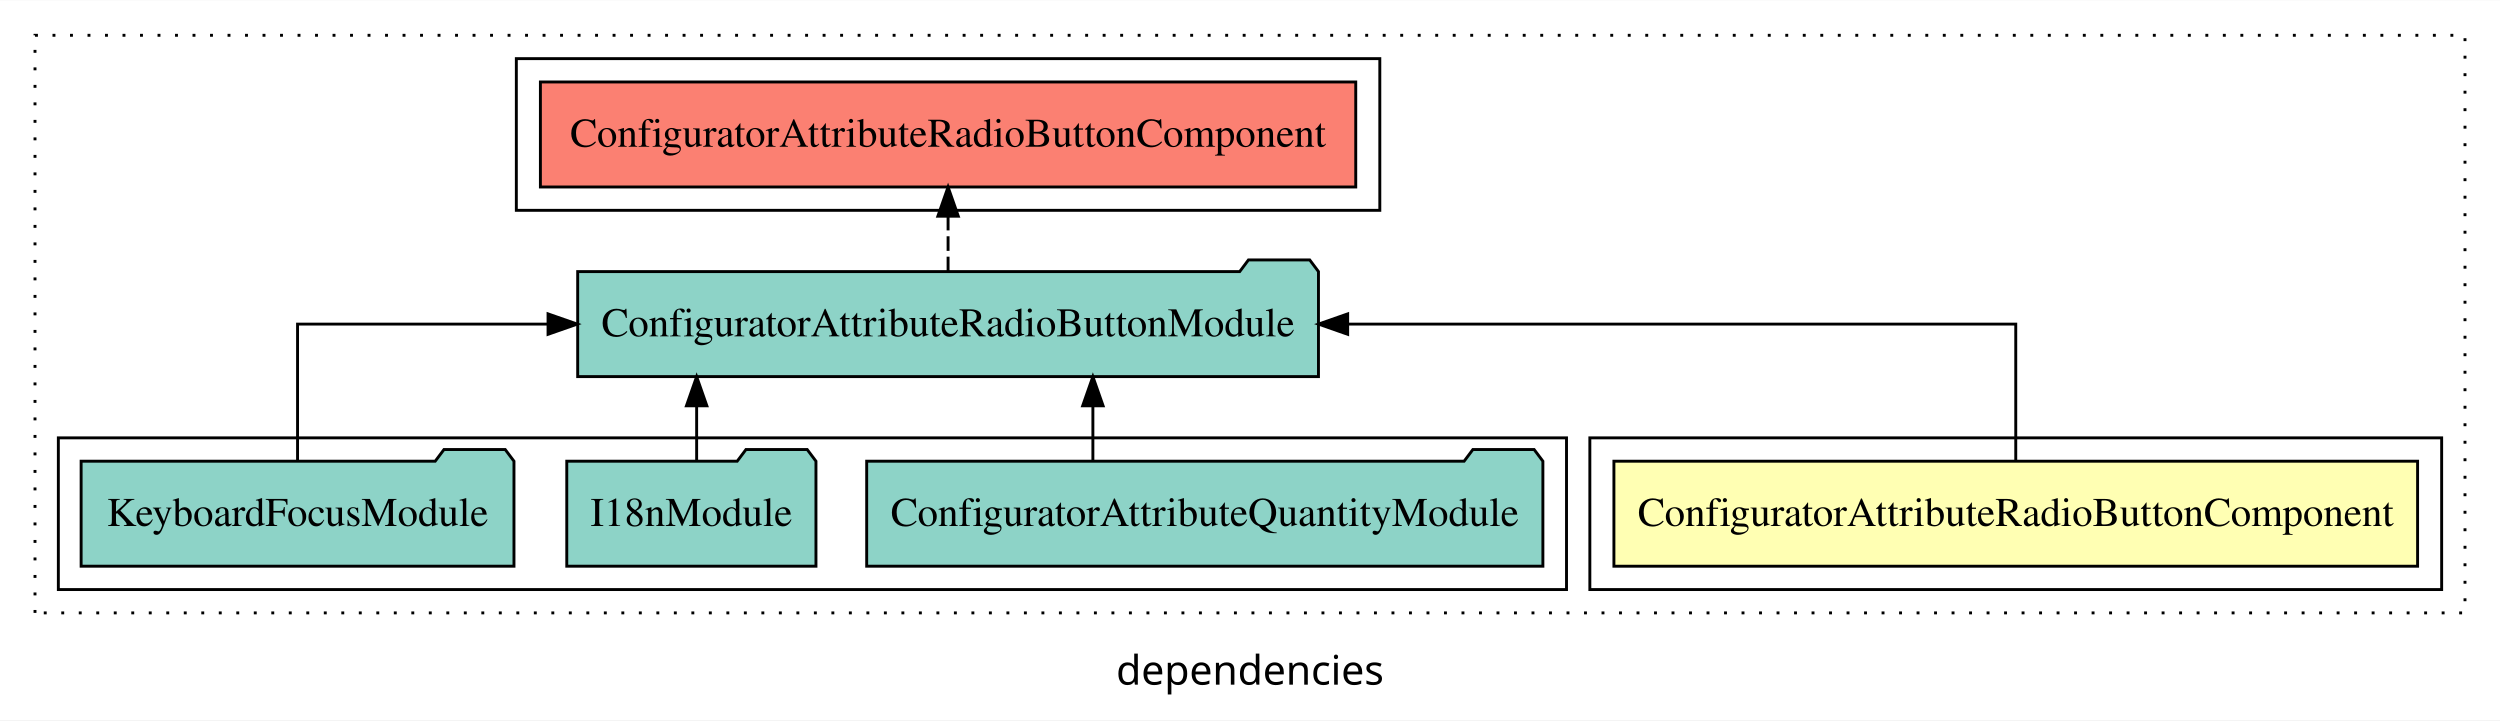
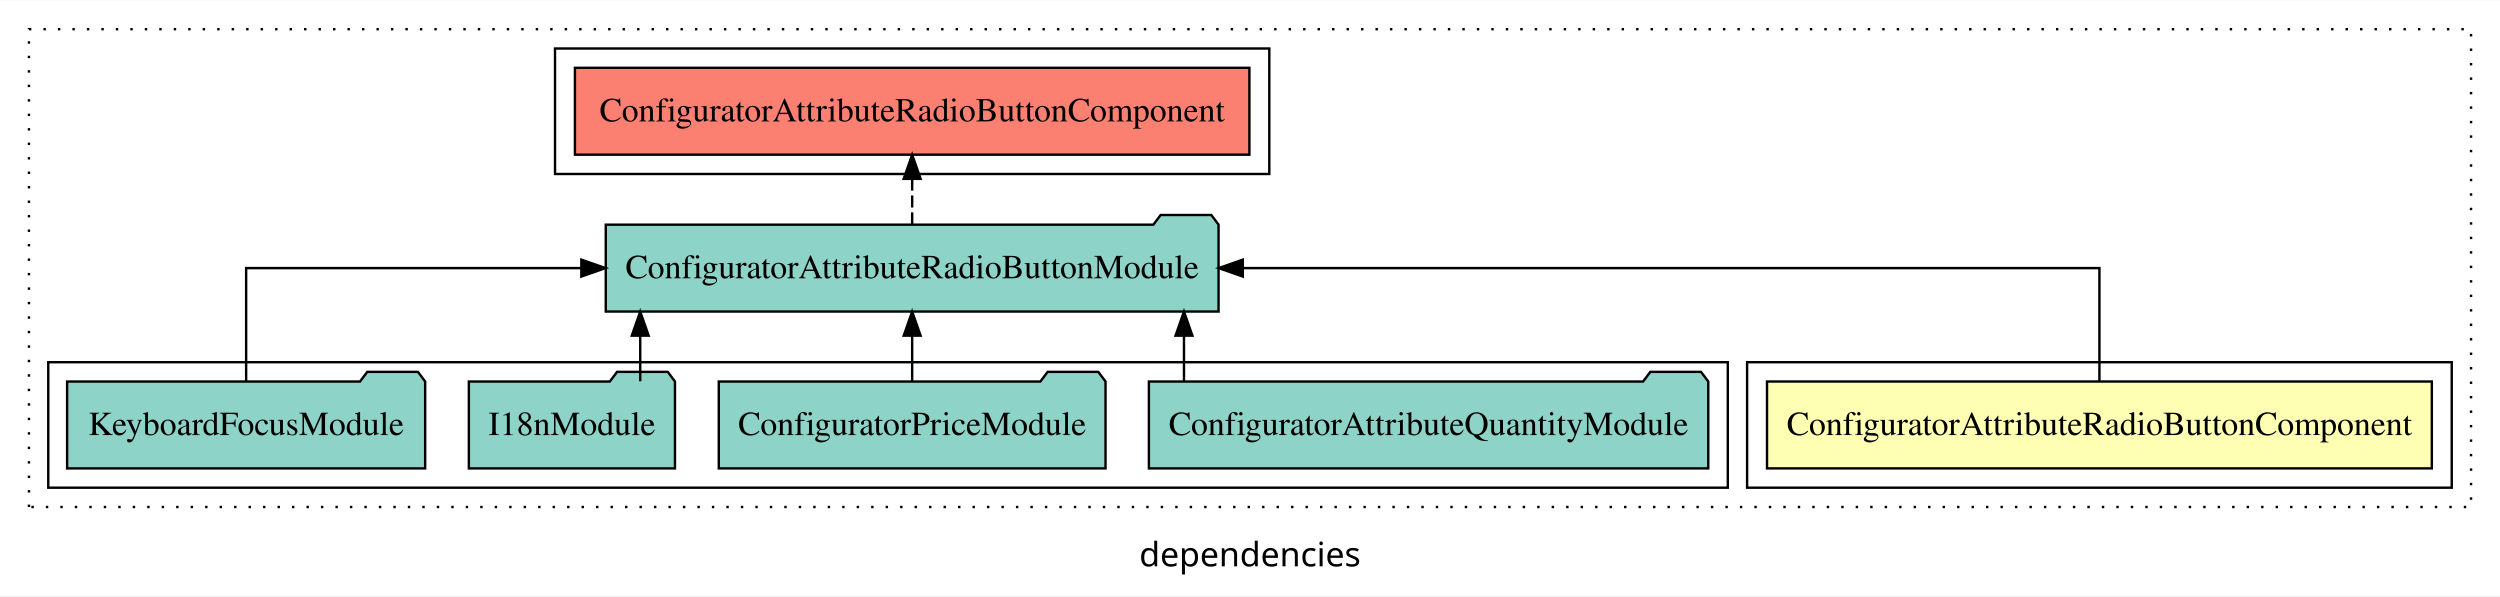
- <svg xmlns="http://www.w3.org/2000/svg" width="857pt" height="247pt" viewBox="0.00 0.00 857.00 246.80">
+ <svg xmlns="http://www.w3.org/2000/svg" width="1036pt" height="247pt" viewBox="0.00 0.00 1036.00 246.80">
  <g id="graph0" class="graph" transform="scale(1 1) rotate(0) translate(4 242.8)">
-     <polygon fill="white" stroke="transparent" points="-4,4 -4,-242.8 853,-242.8 853,4 -4,4" />
-     <text text-anchor="middle" x="424.5" y="-8.2" font-family="sans-serif" font-size="14.00">dependencies</text>
+     <polygon fill="white" stroke="transparent" points="-4,4 -4,-242.8 1032,-242.8 1032,4 -4,4" />
+     <text text-anchor="middle" x="514" y="-8.2" font-family="sans-serif" font-size="14.00">dependencies</text>
    <g id="clust1" class="cluster">
-       <polygon fill="none" stroke="black" stroke-dasharray="1,5" points="8,-32.8 8,-230.8 841,-230.8 841,-32.8 8,-32.8" />
+       <polygon fill="none" stroke="black" stroke-dasharray="1,5" points="8,-32.8 8,-230.8 1020,-230.8 1020,-32.8 8,-32.8" />
+     </g>
+     <g id="clust5" class="cluster">
+       <polygon fill="none" stroke="black" points="226,-170.8 226,-222.8 522,-222.8 522,-170.8 226,-170.8" />
    </g>
    <g id="clust2" class="cluster">
-       <polygon fill="none" stroke="black" points="541,-40.8 541,-92.8 833,-92.8 833,-40.8 541,-40.8" />
+       <polygon fill="none" stroke="black" points="720,-40.8 720,-92.8 1012,-92.8 1012,-40.8 720,-40.8" />
    </g>
    <g id="clust4" class="cluster">
-       <polygon fill="none" stroke="black" points="16,-40.8 16,-92.8 533,-92.8 533,-40.8 16,-40.8" />
-     </g>
-     <g id="clust5" class="cluster">
-       <polygon fill="none" stroke="black" points="173,-170.8 173,-222.8 469,-222.8 469,-170.8 173,-170.8" />
+       <polygon fill="none" stroke="black" points="16,-40.8 16,-92.8 712,-92.8 712,-40.8 16,-40.8" />
    </g>
    <g id="node1" class="node">
-       <polygon fill="#ffffb3" stroke="black" points="824.75,-84.8 549.25,-84.8 549.25,-48.8 824.75,-48.8 824.75,-84.8" />
-       <text text-anchor="middle" x="687" y="-62.6" font-family="Times,serif" font-size="14.00">ConfiguratorAttributeRadioButtonComponent</text>
+       <polygon fill="#ffffb3" stroke="black" points="1003.75,-84.8 728.25,-84.8 728.25,-48.8 1003.75,-48.8 1003.75,-84.8" />
+       <text text-anchor="middle" x="866" y="-62.6" font-family="Times,serif" font-size="14.00">ConfiguratorAttributeRadioButtonComponent</text>
    </g>
    <g id="node2" class="node">
-       <polygon fill="#8dd3c7" stroke="black" points="447.97,-149.8 444.97,-153.8 423.97,-153.8 420.97,-149.8 194.03,-149.8 194.03,-113.8 447.97,-113.8 447.97,-149.8" />
-       <text text-anchor="middle" x="321" y="-127.6" font-family="Times,serif" font-size="14.00">ConfiguratorAttributeRadioButtonModule</text>
+       <polygon fill="#8dd3c7" stroke="black" points="500.97,-149.8 497.97,-153.8 476.97,-153.8 473.97,-149.8 247.03,-149.8 247.03,-113.8 500.97,-113.8 500.97,-149.8" />
+       <text text-anchor="middle" x="374" y="-127.6" font-family="Times,serif" font-size="14.00">ConfiguratorAttributeRadioButtonModule</text>
    </g>
    <g id="edge1" class="edge">
-       <path fill="none" stroke="black" d="M687,-84.91C687,-104.14 687,-131.8 687,-131.8 687,-131.8 457.98,-131.8 457.98,-131.8" />
-       <polygon fill="black" stroke="black" points="457.98,-128.3 447.98,-131.8 457.98,-135.3 457.98,-128.3" />
+       <path fill="none" stroke="black" d="M866,-84.91C866,-104.14 866,-131.8 866,-131.8 866,-131.8 511.02,-131.8 511.02,-131.8" />
+       <polygon fill="black" stroke="black" points="511.02,-128.3 501.02,-131.8 511.02,-135.3 511.02,-128.3" />
    </g>
-     <g id="node6" class="node">
-       <polygon fill="#fb8072" stroke="black" points="460.75,-214.8 181.25,-214.8 181.25,-178.8 460.75,-178.8 460.75,-214.8" />
-       <text text-anchor="middle" x="321" y="-192.6" font-family="Times,serif" font-size="14.00">ConfiguratorAttributeRadioButtonComponent </text>
+     <g id="node7" class="node">
+       <polygon fill="#fb8072" stroke="black" points="513.75,-214.8 234.25,-214.8 234.25,-178.8 513.75,-178.8 513.75,-214.8" />
+       <text text-anchor="middle" x="374" y="-192.6" font-family="Times,serif" font-size="14.00">ConfiguratorAttributeRadioButtonComponent </text>
    </g>
-     <g id="edge5" class="edge">
-       <path fill="none" stroke="black" stroke-dasharray="5,2" d="M321,-149.91C321,-149.91 321,-168.79 321,-168.79" />
-       <polygon fill="black" stroke="black" points="317.5,-168.79 321,-178.79 324.5,-168.79 317.5,-168.79" />
+     <g id="edge6" class="edge">
+       <path fill="none" stroke="black" stroke-dasharray="5,2" d="M374,-149.91C374,-149.91 374,-168.79 374,-168.79" />
+       <polygon fill="black" stroke="black" points="370.5,-168.79 374,-178.79 377.5,-168.79 370.5,-168.79" />
    </g>
    <g id="node3" class="node">
-       <polygon fill="#8dd3c7" stroke="black" points="524.9,-84.8 521.9,-88.8 500.9,-88.8 497.9,-84.8 293.1,-84.8 293.1,-48.8 524.9,-48.8 524.9,-84.8" />
-       <text text-anchor="middle" x="409" y="-62.6" font-family="Times,serif" font-size="14.00">ConfiguratorAttributeQuantityModule</text>
+       <polygon fill="#8dd3c7" stroke="black" points="703.9,-84.8 700.9,-88.8 679.9,-88.8 676.9,-84.8 472.1,-84.8 472.1,-48.8 703.9,-48.8 703.9,-84.8" />
+       <text text-anchor="middle" x="588" y="-62.6" font-family="Times,serif" font-size="14.00">ConfiguratorAttributeQuantityModule</text>
    </g>
    <g id="edge2" class="edge">
-       <path fill="none" stroke="black" d="M370.64,-84.91C370.64,-84.91 370.64,-103.79 370.64,-103.79" />
-       <polygon fill="black" stroke="black" points="367.14,-103.79 370.64,-113.79 374.14,-103.79 367.14,-103.79" />
+       <path fill="none" stroke="black" d="M486.64,-84.91C486.64,-84.91 486.64,-103.79 486.64,-103.79" />
+       <polygon fill="black" stroke="black" points="483.14,-103.79 486.64,-113.79 490.14,-103.79 483.14,-103.79" />
    </g>
    <g id="node4" class="node">
+       <polygon fill="#8dd3c7" stroke="black" points="454.13,-84.8 451.13,-88.8 430.13,-88.8 427.13,-84.8 293.87,-84.8 293.87,-48.8 454.13,-48.8 454.13,-84.8" />
+       <text text-anchor="middle" x="374" y="-62.6" font-family="Times,serif" font-size="14.00">ConfiguratorPriceModule</text>
+     </g>
+     <g id="edge3" class="edge">
+       <path fill="none" stroke="black" d="M374,-84.91C374,-84.91 374,-103.79 374,-103.79" />
+       <polygon fill="black" stroke="black" points="370.5,-103.79 374,-113.79 377.5,-103.79 370.5,-103.79" />
+     </g>
+     <g id="node5" class="node">
      <polygon fill="#8dd3c7" stroke="black" points="275.71,-84.8 272.71,-88.8 251.71,-88.8 248.71,-84.8 190.29,-84.8 190.29,-48.8 275.71,-48.8 275.71,-84.8" />
      <text text-anchor="middle" x="233" y="-62.6" font-family="Times,serif" font-size="14.00">I18nModule</text>
    </g>
-     <g id="edge3" class="edge">
-       <path fill="none" stroke="black" d="M234.81,-84.91C234.81,-84.91 234.81,-103.79 234.81,-103.79" />
-       <polygon fill="black" stroke="black" points="231.31,-103.79 234.81,-113.79 238.31,-103.79 231.31,-103.79" />
+     <g id="edge4" class="edge">
+       <path fill="none" stroke="black" d="M261.31,-84.91C261.31,-84.91 261.31,-103.79 261.31,-103.79" />
+       <polygon fill="black" stroke="black" points="257.81,-103.79 261.31,-113.79 264.81,-103.79 257.81,-103.79" />
    </g>
-     <g id="node5" class="node">
+     <g id="node6" class="node">
      <polygon fill="#8dd3c7" stroke="black" points="172.19,-84.8 169.19,-88.8 148.19,-88.8 145.19,-84.8 23.81,-84.8 23.81,-48.8 172.19,-48.8 172.19,-84.8" />
      <text text-anchor="middle" x="98" y="-62.6" font-family="Times,serif" font-size="14.00">KeyboardFocusModule</text>
    </g>
-     <g id="edge4" class="edge">
-       <path fill="none" stroke="black" d="M98,-84.91C98,-104.14 98,-131.8 98,-131.8 98,-131.8 183.87,-131.8 183.87,-131.8" />
-       <polygon fill="black" stroke="black" points="183.87,-135.3 193.87,-131.8 183.87,-128.3 183.87,-135.3" />
+     <g id="edge5" class="edge">
+       <path fill="none" stroke="black" d="M98,-84.91C98,-104.14 98,-131.8 98,-131.8 98,-131.8 236.91,-131.8 236.91,-131.8" />
+       <polygon fill="black" stroke="black" points="236.91,-135.3 246.91,-131.8 236.91,-128.3 236.91,-135.3" />
    </g>
  </g>
</svg>
